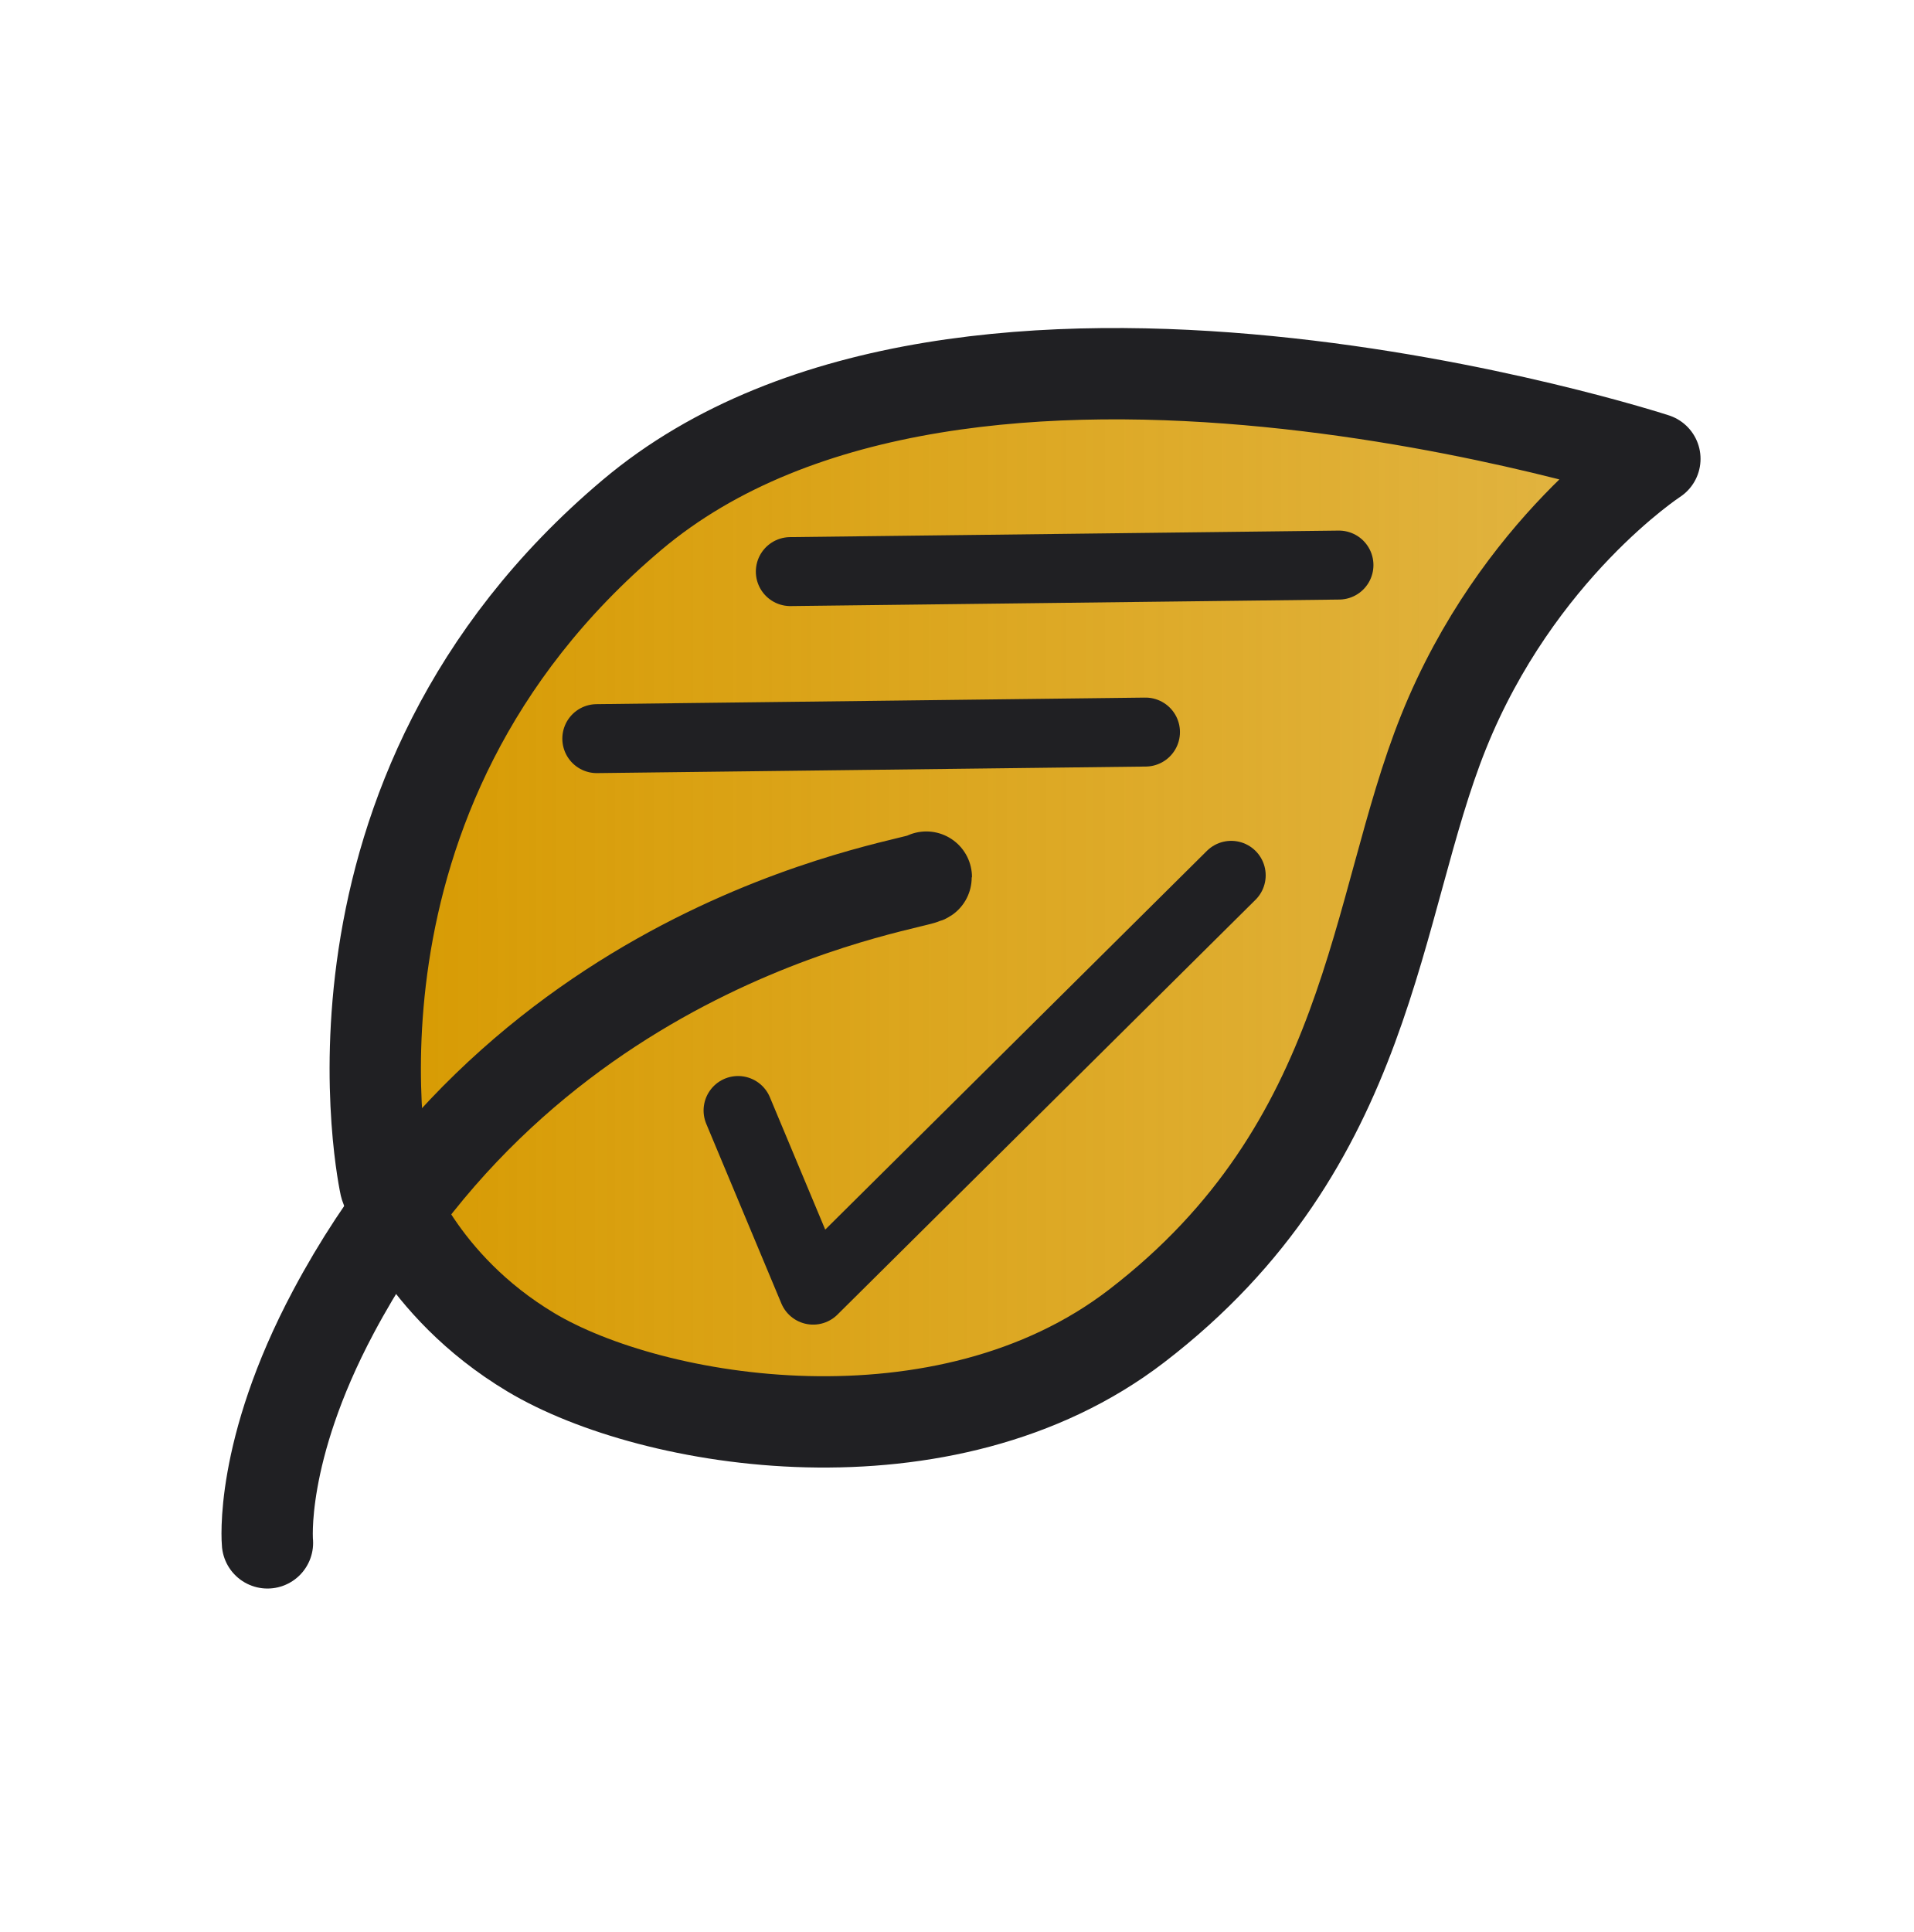
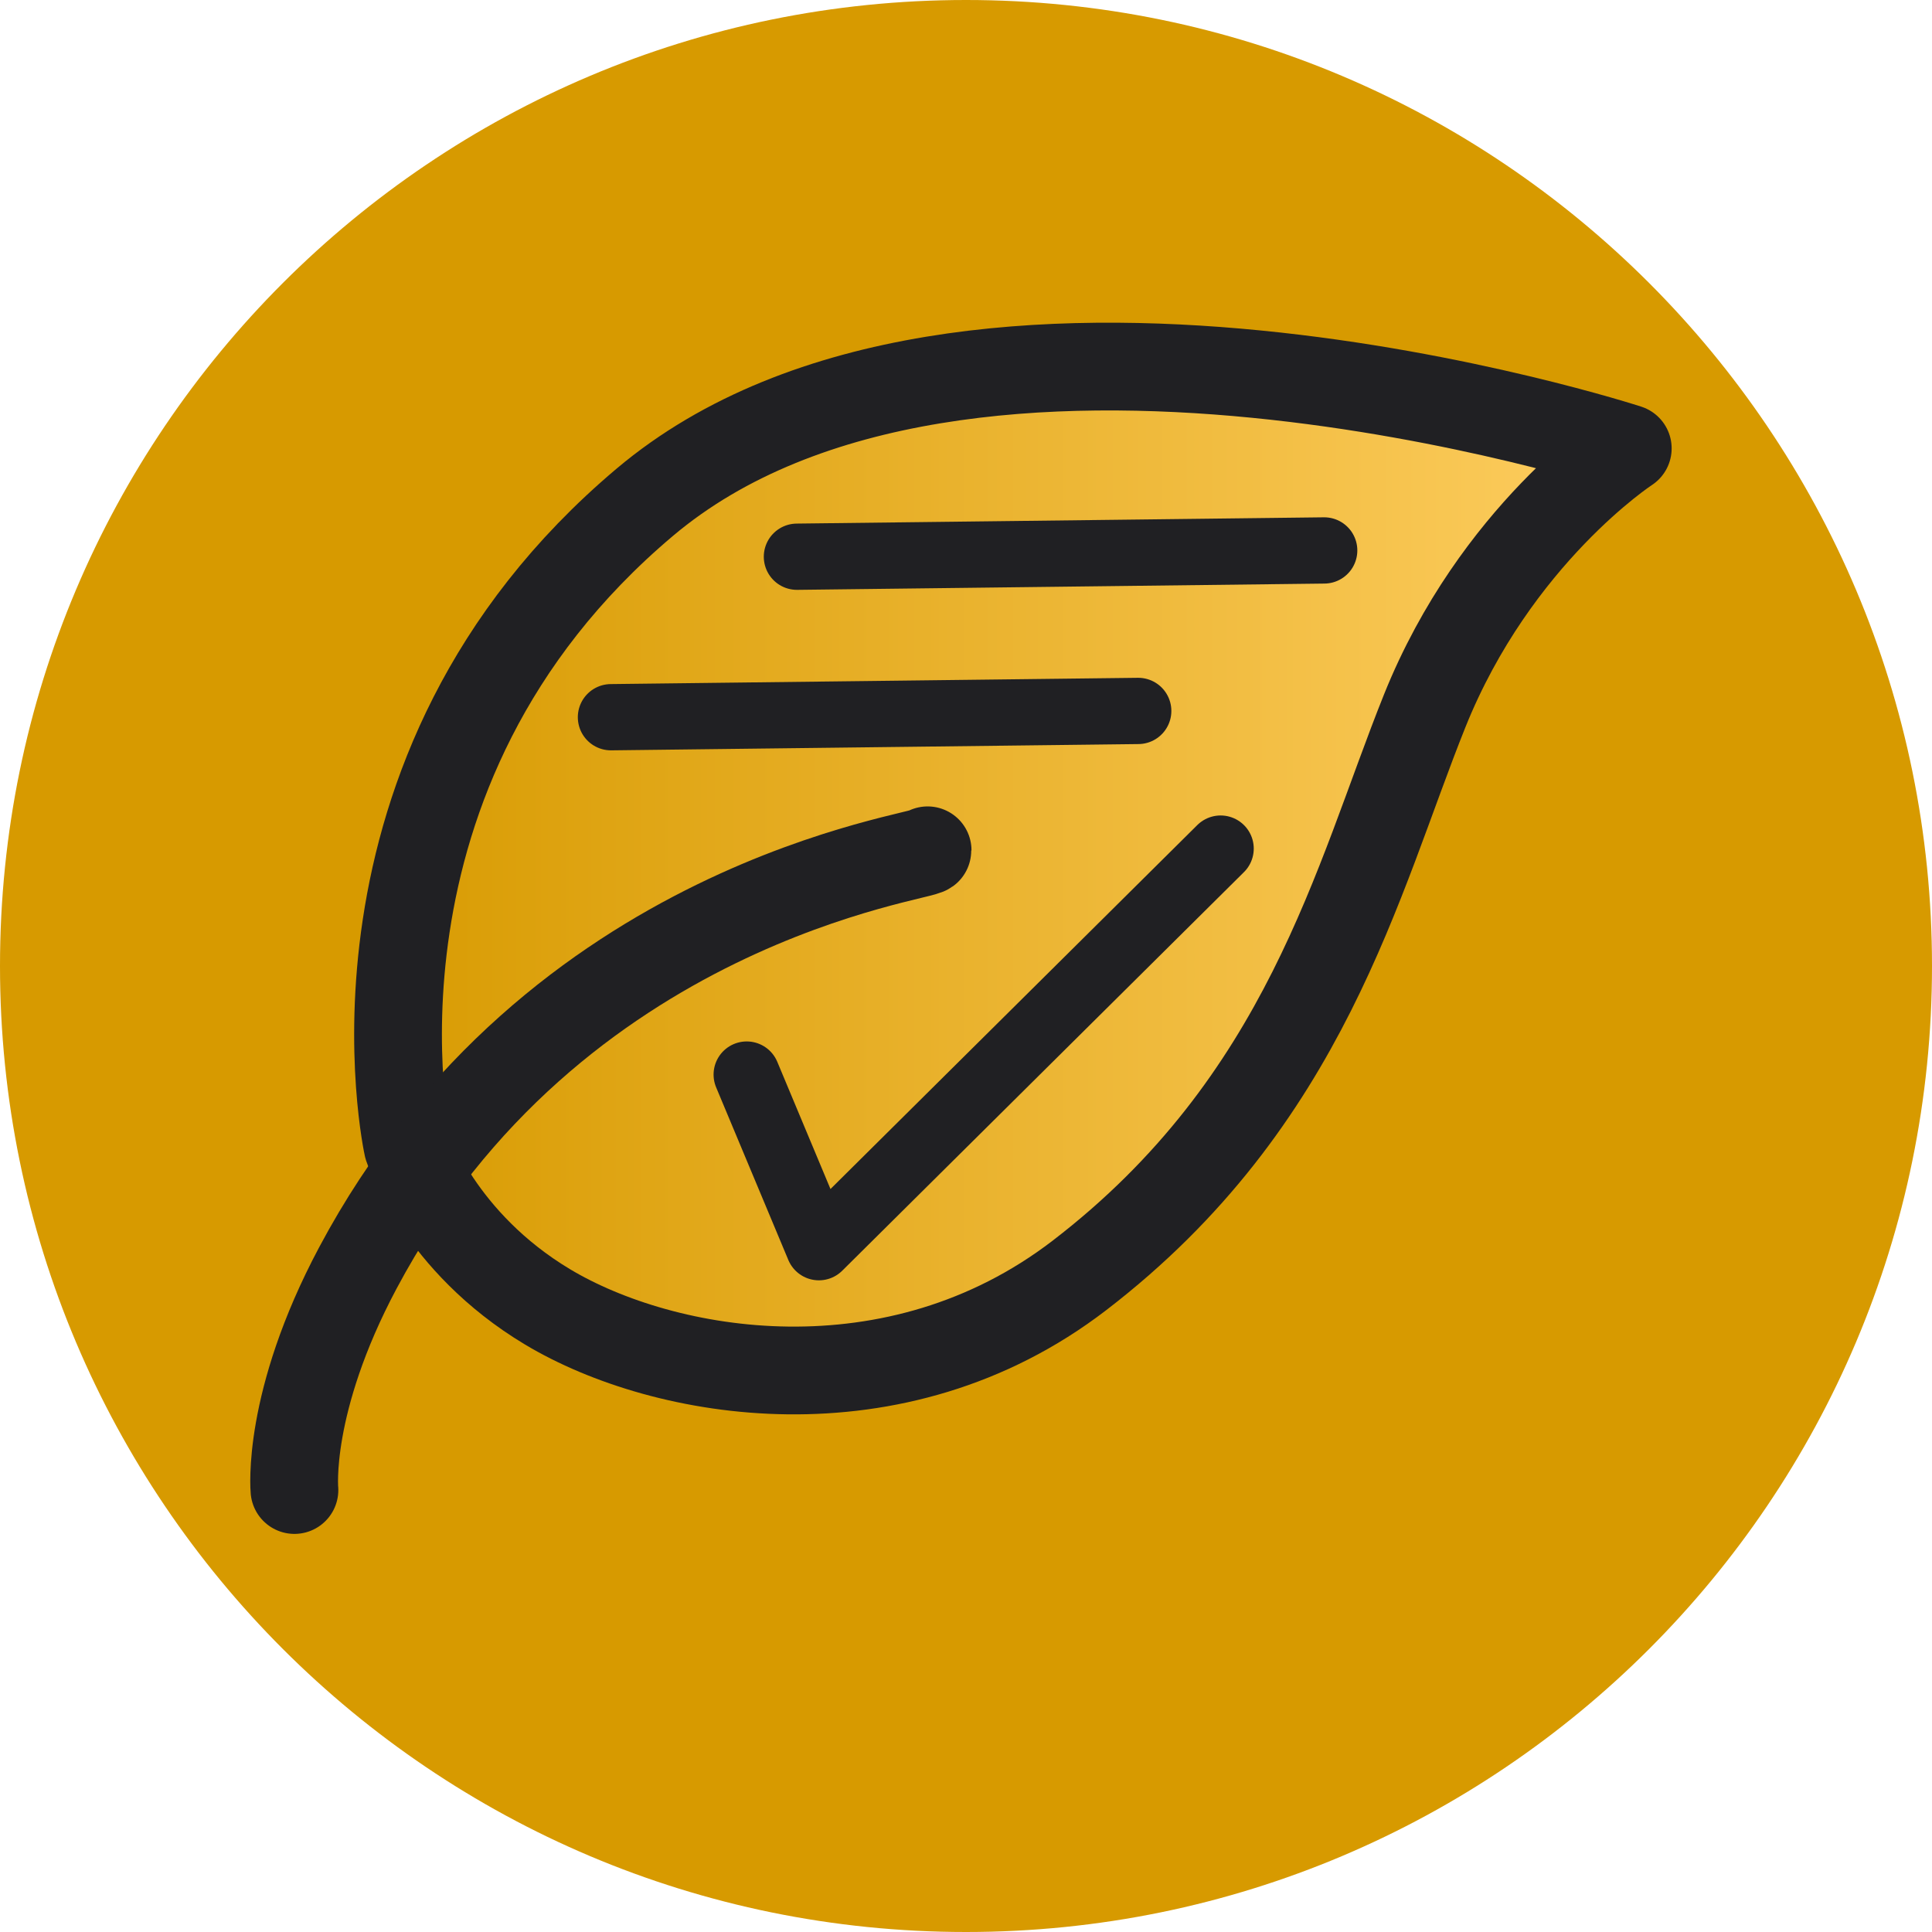
- <svg xmlns="http://www.w3.org/2000/svg" xmlns:xlink="http://www.w3.org/1999/xlink" width="51.346mm" height="51.829mm" viewBox="0 0 51.346 51.829" version="1.1" id="svg1">
+ <svg xmlns="http://www.w3.org/2000/svg" xmlns:xlink="http://www.w3.org/1999/xlink" width="512mm" height="512mm" viewBox="0 0 512 512" version="1.1" id="svg1">
  <defs id="defs1">
+     <linearGradient id="swatch18">
+       <stop style="stop-color:#d79a00;stop-opacity:1;" offset="0" id="stop18" />
+     </linearGradient>
+     <linearGradient id="swatch16">
+       <stop style="stop-color:#202023;stop-opacity:1;" offset="0" id="stop16" />
+     </linearGradient>
+     <linearGradient id="swatch8">
+       <stop style="stop-color:#202023;stop-opacity:1;" offset="0" id="stop8" />
+     </linearGradient>
    <linearGradient id="linearGradient5">
      <stop style="stop-color:#d79a00;stop-opacity:1;" offset="0" id="stop5" />
-       <stop style="stop-color:#d79a00;stop-opacity:0.726;" offset="1" id="stop6" />
+       <stop style="stop-color:#ffcf63;stop-opacity:1;" offset="1" id="stop6" />
    </linearGradient>
    <linearGradient id="linearGradient71">
      <stop style="stop-color:#aae9ef;stop-opacity:1;" offset="0" id="stop71" />
      <stop style="stop-color:#aae9ef;stop-opacity:0;" offset="1" id="stop72" />
    </linearGradient>
    <linearGradient id="linearGradient11">
      <stop style="stop-color:#4c809e;stop-opacity:1;" offset="0" id="stop11" />
      <stop style="stop-color:#4c809e;stop-opacity:0;" offset="1" id="stop12" />
    </linearGradient>
    <linearGradient id="swatch45">
      <stop style="stop-color:#684b00;stop-opacity:1;" offset="0" id="stop45" />
    </linearGradient>
    <linearGradient id="swatch3">
      <stop style="stop-color:#bd9b00;stop-opacity:1;" offset="0" id="stop3" />
    </linearGradient>
    <filter style="color-interpolation-filters:sRGB" id="filter36" x="-0.042" y="-0.031" width="1.127" height="1.095">
      <feFlood result="flood" in="SourceGraphic" flood-opacity="0.102" flood-color="rgb(0,0,0)" id="feFlood35" />
      <feGaussianBlur result="blur" in="SourceGraphic" stdDeviation="0.4" id="feGaussianBlur35" />
      <feOffset result="offset" in="blur" dx="1" dy="1" id="feOffset35" />
      <feComposite result="comp1" operator="in" in="flood" in2="offset" id="feComposite35" />
      <feComposite result="comp2" operator="over" in="SourceGraphic" in2="comp1" id="feComposite36" />
    </filter>
    <linearGradient xlink:href="#linearGradient11" id="linearGradient12" x1="82.145" y1="84.779" x2="123.593" y2="84.779" gradientUnits="userSpaceOnUse" />
    <linearGradient xlink:href="#linearGradient71" id="linearGradient72" x1="82.095" y1="84.779" x2="123.643" y2="84.779" gradientUnits="userSpaceOnUse" />
-     <linearGradient xlink:href="#linearGradient5" id="linearGradient6" x1="8.865" y1="24.081" x2="45.625" y2="24.081" gradientUnits="userSpaceOnUse" />
+     <linearGradient xlink:href="#linearGradient5" id="linearGradient6" x1="8.865" y1="24.081" x2="45.625" y2="24.081" gradientUnits="userSpaceOnUse" gradientTransform="matrix(9.492346,0,0,9.492346,9.913259,1.982652)" />
  </defs>
  <g id="layer2" transform="translate(1.139082,-0.08762176)">
    <g id="layer1" transform="translate(-77.99665,-59.77917)" />
  </g>
-   <rect style="fill:none;fill-opacity:1;stroke:none;stroke-width:5.342;stroke-dasharray:none;paint-order:markers stroke fill" id="rect1" width="51.346" height="51.829" x="0" y="0" />
-   <path style="fill:url(#linearGradient6);fill-opacity:1;stroke:#202023;stroke-width:2.45;stroke-linecap:round;stroke-linejoin:round;stroke-dasharray:none;stroke-opacity:1;paint-order:normal" d="m 10.339,31.807 c 0,0 -2.321,-10.457 6.617,-17.993 8.937,-7.535 27.444,-1.505 27.444,-1.505 0,0 -3.695,2.407 -5.672,7.333 -1.889,4.706 -1.898,11.068 -8.236,15.932 -5.146,3.95 -12.988,2.656 -16.248,0.704 -3.026,-1.812 -3.905,-4.471 -3.905,-4.471 z" id="path3" />
-   <path style="fill:none;fill-opacity:1;stroke:#202023;stroke-width:1.85;stroke-linecap:round;stroke-linejoin:bevel;stroke-dasharray:none;stroke-opacity:1;paint-order:normal" d="m 21.204,15.334 14.72,-0.175" id="path4" />
-   <path style="fill:none;fill-opacity:1;stroke:#202023;stroke-width:1.85;stroke-linecap:round;stroke-linejoin:round;stroke-dasharray:none;stroke-opacity:1;paint-order:normal" d="M 16.012,19.815 30.733,19.639" id="path4-5" />
-   <path style="fill:none;fill-opacity:1;stroke:#202023;stroke-width:1.85;stroke-linecap:round;stroke-linejoin:round;stroke-dasharray:none;stroke-opacity:1;paint-order:normal" d="m 19.802,29.791 2.015,4.819 11.216,-11.128" id="path5" />
-   <path style="fill:none;fill-opacity:1;stroke:#202023;stroke-width:2.45;stroke-linecap:round;stroke-linejoin:round;stroke-dasharray:none;stroke-opacity:1;paint-order:normal" d="m 7.176,41.39 c 0,0 -0.234,-2.436 1.77,-6.199 C 14.407,24.938 24.853,23.724 24.853,23.53" id="path2" />
+   <rect style="mix-blend-mode:normal;fill:#d79a00;fill-opacity:1;fill-rule:nonzero;stroke:none;stroke-width:50.711;stroke-dasharray:none;stroke-opacity:1;paint-order:markers stroke fill" id="rect1" width="512" height="512" x="0" y="0" rx="272.43" />
+   <path style="fill:url(#linearGradient6);fill-opacity:1;stroke:#202023;stroke-width:23.256;stroke-linecap:round;stroke-linejoin:round;stroke-dasharray:none;stroke-opacity:1;paint-order:normal" d="m 108.058,303.903 c 0,0 -22.029,-99.262 62.808,-170.791 84.837,-71.529 260.51,-14.282 260.51,-14.282 0,0 -35.074,22.848 -53.836,69.605 -17.926,44.672 -31.328,103.395 -91.491,149.57 -48.848,37.49 -109.976,26.878 -140.925,8.342 -28.721,-17.202 -37.066,-42.443 -37.066,-42.443 z" id="path3" />
+   <path style="fill:none;fill-opacity:1;stroke:#202023;stroke-width:17.561;stroke-linecap:round;stroke-linejoin:bevel;stroke-dasharray:none;stroke-opacity:1;paint-order:normal" d="m 211.193,147.536 139.732,-1.663" id="path4" />
+   <path style="fill:none;fill-opacity:1;stroke:#202023;stroke-width:17.561;stroke-linecap:round;stroke-linejoin:round;stroke-dasharray:none;stroke-opacity:1;paint-order:normal" d="m 161.909,190.069 139.732,-1.663" id="path4-5" />
+   <path style="fill:none;fill-opacity:1;stroke:#202023;stroke-width:17.561;stroke-linecap:round;stroke-linejoin:round;stroke-dasharray:none;stroke-opacity:1;paint-order:normal" d="m 197.885,284.773 19.13,45.745 106.462,-105.63" id="path5" />
+   <path style="fill:none;fill-opacity:1;stroke:#202023;stroke-width:2.45;stroke-linecap:round;stroke-linejoin:round;stroke-dasharray:none;stroke-opacity:1;paint-order:normal" d="m 7.176,41.39 c 0,0 -0.234,-2.436 1.77,-6.199 C 14.407,24.938 24.853,23.724 24.853,23.53" id="path2" transform="matrix(9.492346,0,0,9.492346,9.913259,1.982652)" />
</svg>
